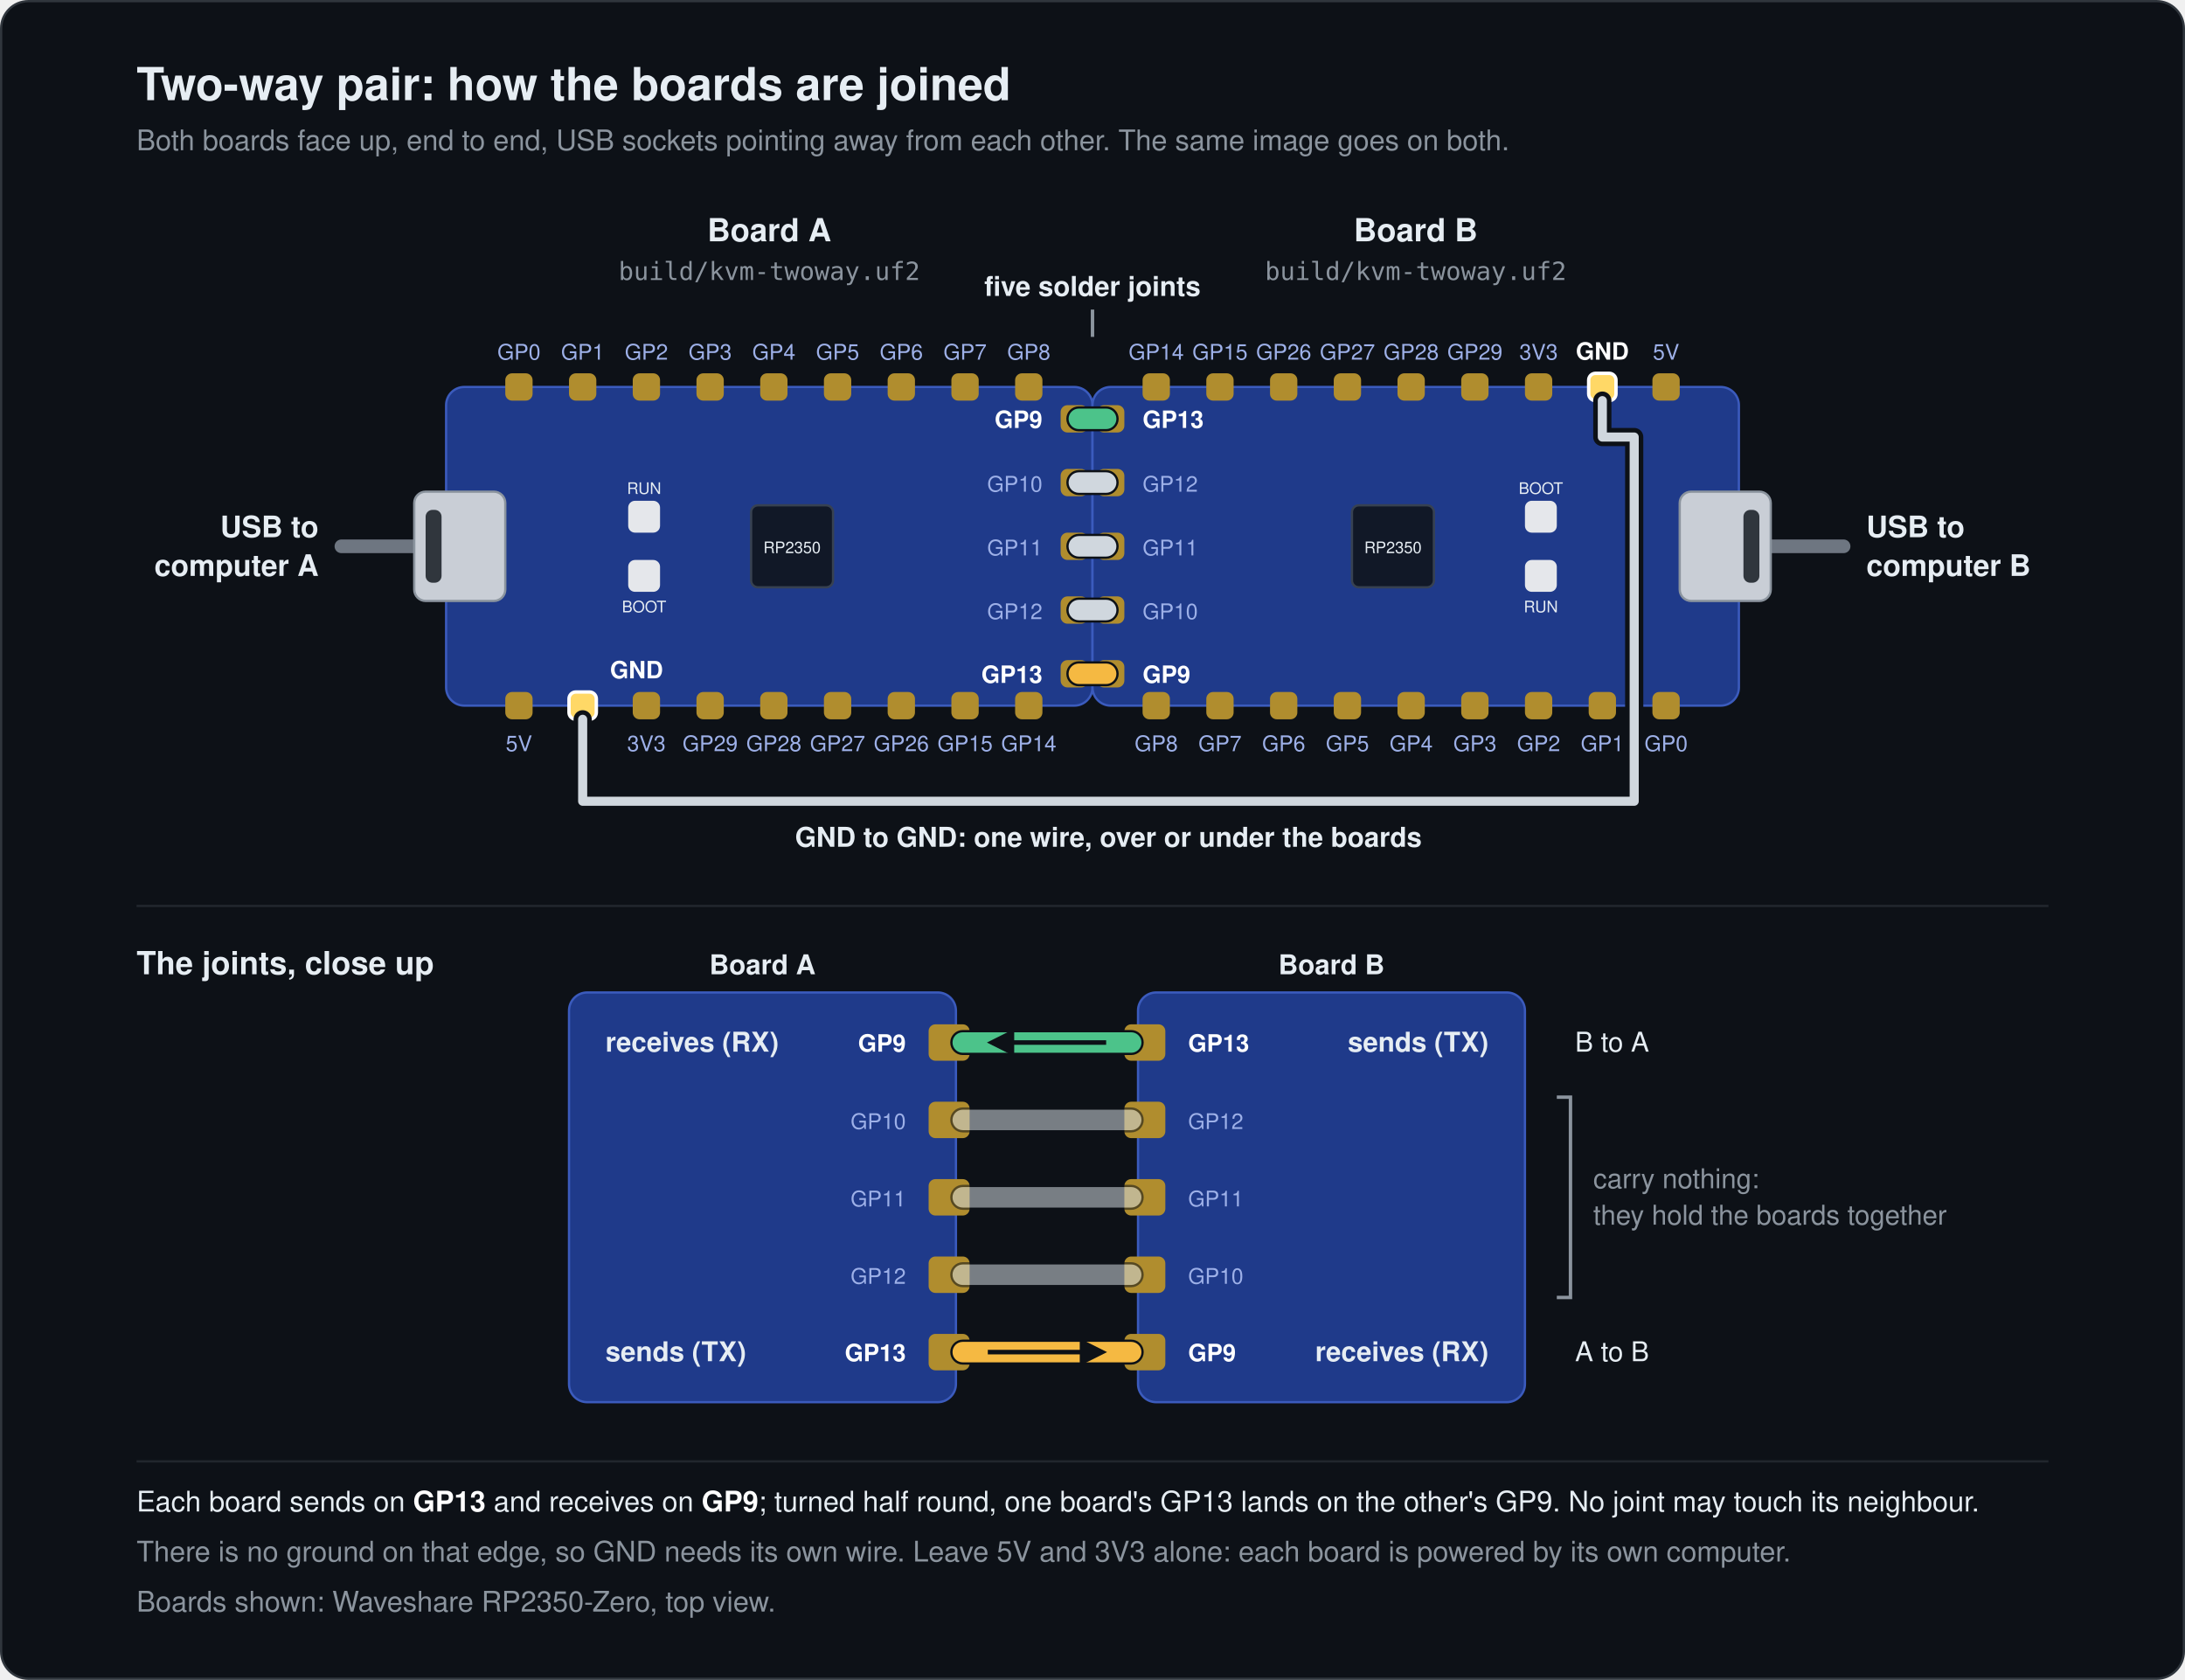
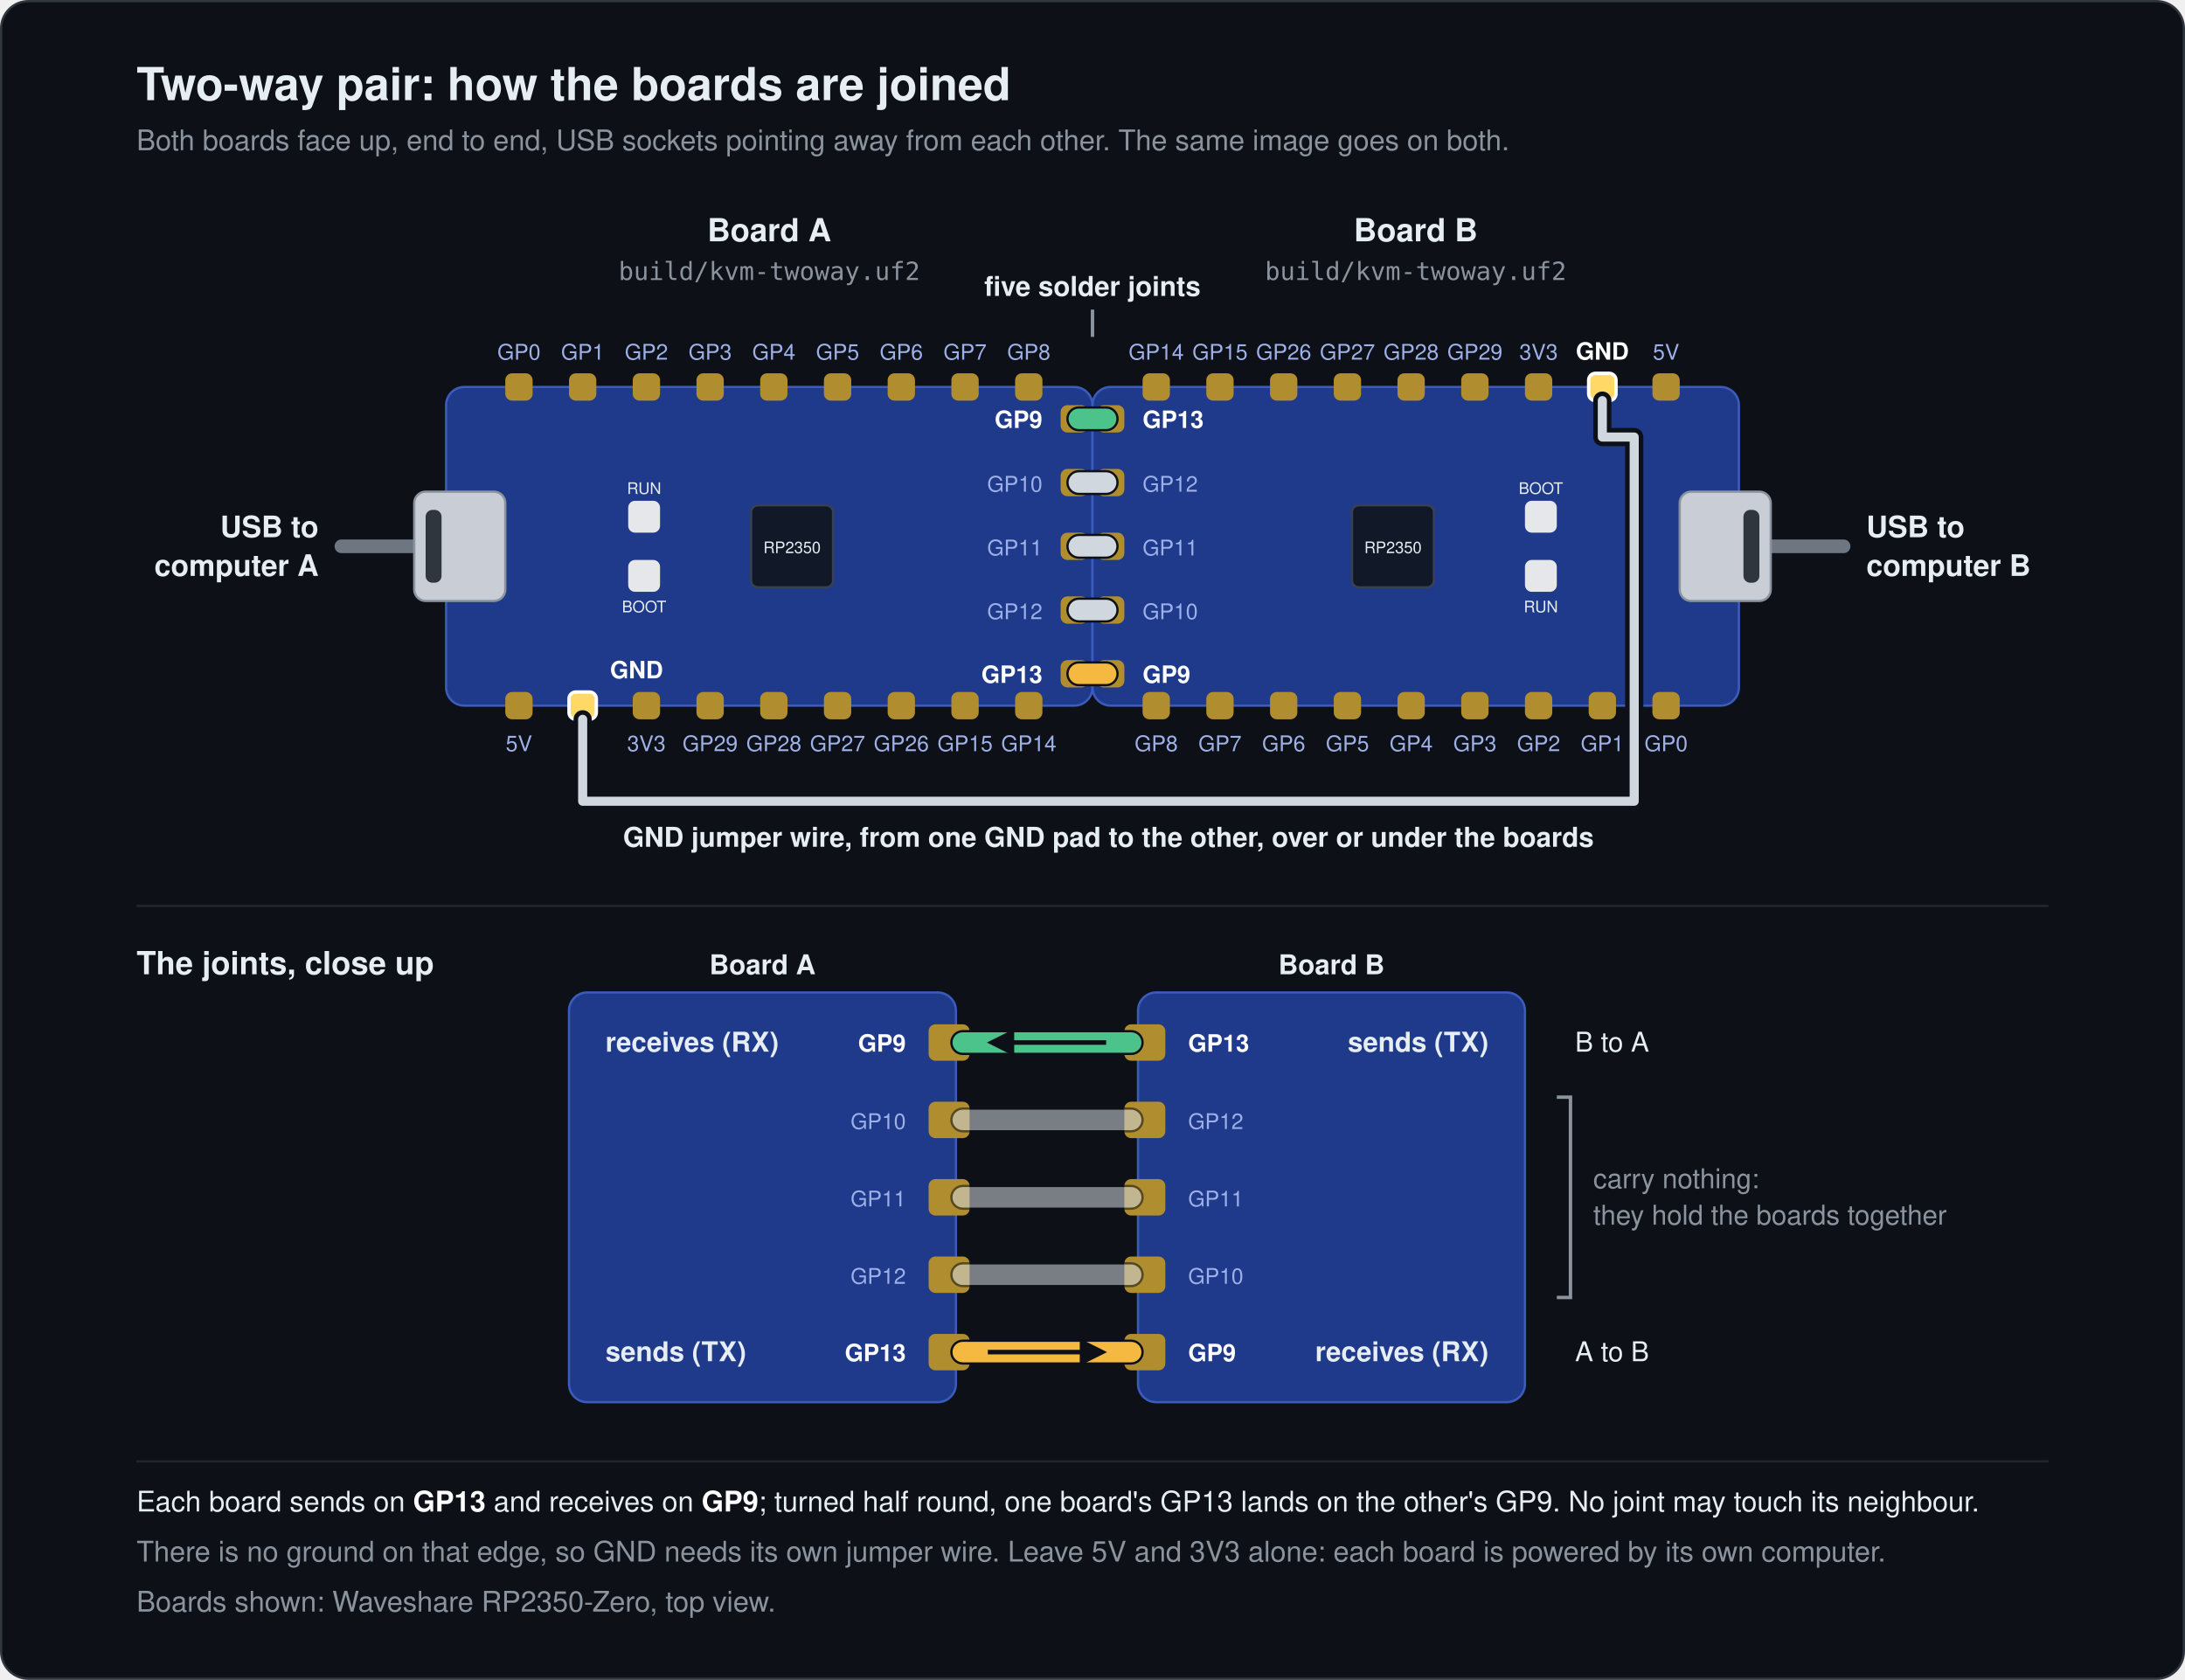
<svg xmlns="http://www.w3.org/2000/svg" viewBox="0 0 960 738" width="960" height="738" role="img" aria-labelledby="t d">
  <defs>
    <marker id="aA" viewBox="0 0 10 10" refX="8" refY="5" markerWidth="5" markerHeight="5" orient="auto">
      <path d="M0 0L10 5L0 10z" fill="#f5b942" />
    </marker>
    <marker id="aB" viewBox="0 0 10 10" refX="8" refY="5" markerWidth="5" markerHeight="5" orient="auto">
      <path d="M0 0L10 5L0 10z" fill="#4cc38a" />
    </marker>
    <marker id="aDark" viewBox="0 0 10 10" refX="8" refY="5" markerWidth="6" markerHeight="6" orient="auto">
      <path d="M0 0L10 5L0 10z" fill="#0d1117" />
    </marker>
  </defs>
  <style>
    text { font-family: -apple-system, BlinkMacSystemFont, "Segoe UI", Helvetica, Arial, sans-serif; fill: #e6edf3; }
    .dim { fill: #8b949e; }
    .mono { font-family: ui-monospace, SFMono-Regular, Consolas, Menlo, monospace; }
    .pad { fill: #b08d2e; }
    .padon { fill: #ffd866; stroke: #ffffff; stroke-width: 1.5; }
    .pin { font-size: 9.5px; fill: #9db0e8; }
    .pinon { font-size: 10.5px; font-weight: 700; fill: #ffffff; }
    .board { fill: #1f3a8a; stroke: #3b5bbd; }
  </style>
  <rect x="0.5" y="0.5" width="959" height="737" rx="12" fill="#0d1117" stroke="#30363d" />
  <text x="60" y="44" font-size="20" font-weight="700">Two-way pair: how the boards are joined</text>
  <text x="60" y="66" font-size="12.5" class="dim">Both boards face up, end to end, USB sockets pointing away from each other. The same image goes on both.</text>
  <text x="338" y="106" font-size="14" font-weight="700" text-anchor="middle">Board A</text>
  <text x="338" y="123" font-size="11" text-anchor="middle" class="mono dim">build/kvm-twoway.uf2</text>
  <text x="622" y="106" font-size="14" font-weight="700" text-anchor="middle">Board B</text>
  <text x="622" y="123" font-size="11" text-anchor="middle" class="mono dim">build/kvm-twoway.uf2</text>
  <path d="M182 240H150" fill="none" stroke="#6e7681" stroke-width="6" stroke-linecap="round" />
  <text x="140" y="236" font-size="13" font-weight="700" text-anchor="end">USB to</text>
  <text x="140" y="253" font-size="13" font-weight="700" text-anchor="end">computer A</text>
  <path d="M778 240H810" fill="none" stroke="#6e7681" stroke-width="6" stroke-linecap="round" />
  <text x="820" y="236" font-size="13" font-weight="700">USB to</text>
  <text x="820" y="253" font-size="13" font-weight="700">computer B</text>
  <rect class="board" x="196" y="170" width="284" height="140" rx="8" />
  <rect class="board" x="480" y="170" width="284" height="140" rx="8" />
  <rect x="182" y="216" width="40" height="48" rx="5" fill="#c9ced6" stroke="#8b949e" />
  <rect x="187" y="224" width="7" height="32" rx="3" fill="#30363d" />
  <rect x="738" y="216" width="40" height="48" rx="5" fill="#c9ced6" stroke="#8b949e" />
  <rect x="766" y="224" width="7" height="32" rx="3" fill="#30363d" />
  <rect x="276" y="246" width="14" height="14" rx="3" fill="#e5e7eb" />
  <text x="283" y="269" font-size="7" text-anchor="middle" fill="#c7d2fe">BOOT</text>
  <rect x="276" y="220" width="14" height="14" rx="3" fill="#e5e7eb" />
  <text x="283" y="217" font-size="7" text-anchor="middle" fill="#c7d2fe">RUN</text>
  <rect x="670" y="220" width="14" height="14" rx="3" fill="#e5e7eb" />
  <text x="677" y="217" font-size="7" text-anchor="middle" fill="#c7d2fe">BOOT</text>
  <rect x="670" y="246" width="14" height="14" rx="3" fill="#e5e7eb" />
  <text x="677" y="269" font-size="7" text-anchor="middle" fill="#c7d2fe">RUN</text>
  <rect x="330" y="222" width="36" height="36" rx="3" fill="#111827" stroke="#374151" />
  <text x="348" y="243" font-size="7" text-anchor="middle" fill="#9ca3af">RP2350</text>
  <rect x="594" y="222" width="36" height="36" rx="3" fill="#111827" stroke="#374151" />
  <text x="612" y="243" font-size="7" text-anchor="middle" fill="#9ca3af">RP2350</text>
  <rect class="pad" x="222" y="164" width="12" height="12" rx="3" />
  <text class="pin" x="228" y="158" text-anchor="middle">GP0</text>
  <rect class="pad" x="250" y="164" width="12" height="12" rx="3" />
  <text class="pin" x="256" y="158" text-anchor="middle">GP1</text>
  <rect class="pad" x="278" y="164" width="12" height="12" rx="3" />
  <text class="pin" x="284" y="158" text-anchor="middle">GP2</text>
  <rect class="pad" x="306" y="164" width="12" height="12" rx="3" />
  <text class="pin" x="312" y="158" text-anchor="middle">GP3</text>
  <rect class="pad" x="334" y="164" width="12" height="12" rx="3" />
  <text class="pin" x="340" y="158" text-anchor="middle">GP4</text>
  <rect class="pad" x="362" y="164" width="12" height="12" rx="3" />
  <text class="pin" x="368" y="158" text-anchor="middle">GP5</text>
  <rect class="pad" x="390" y="164" width="12" height="12" rx="3" />
  <text class="pin" x="396" y="158" text-anchor="middle">GP6</text>
  <rect class="pad" x="418" y="164" width="12" height="12" rx="3" />
  <text class="pin" x="424" y="158" text-anchor="middle">GP7</text>
  <rect class="pad" x="446" y="164" width="12" height="12" rx="3" />
  <text class="pin" x="452" y="158" text-anchor="middle">GP8</text>
  <rect class="pad" x="222" y="304" width="12" height="12" rx="3" />
  <text class="pin" x="228" y="330" text-anchor="middle">5V</text>
  <rect class="padon" x="250" y="304" width="12" height="12" rx="3" />
  <rect class="pad" x="278" y="304" width="12" height="12" rx="3" />
  <text class="pin" x="284" y="330" text-anchor="middle">3V3</text>
  <rect class="pad" x="306" y="304" width="12" height="12" rx="3" />
  <text class="pin" x="312" y="330" text-anchor="middle">GP29</text>
  <rect class="pad" x="334" y="304" width="12" height="12" rx="3" />
  <text class="pin" x="340" y="330" text-anchor="middle">GP28</text>
  <rect class="pad" x="362" y="304" width="12" height="12" rx="3" />
  <text class="pin" x="368" y="330" text-anchor="middle">GP27</text>
  <rect class="pad" x="390" y="304" width="12" height="12" rx="3" />
  <text class="pin" x="396" y="330" text-anchor="middle">GP26</text>
  <rect class="pad" x="418" y="304" width="12" height="12" rx="3" />
  <text class="pin" x="424" y="330" text-anchor="middle">GP15</text>
  <rect class="pad" x="446" y="304" width="12" height="12" rx="3" />
  <text class="pin" x="452" y="330" text-anchor="middle">GP14</text>
  <rect class="pad" x="726" y="164" width="12" height="12" rx="3" />
  <text class="pin" x="732" y="158" text-anchor="middle">5V</text>
  <rect class="padon" x="698" y="164" width="12" height="12" rx="3" />
  <rect class="pad" x="670" y="164" width="12" height="12" rx="3" />
  <text class="pin" x="676" y="158" text-anchor="middle">3V3</text>
  <rect class="pad" x="642" y="164" width="12" height="12" rx="3" />
  <text class="pin" x="648" y="158" text-anchor="middle">GP29</text>
  <rect class="pad" x="614" y="164" width="12" height="12" rx="3" />
  <text class="pin" x="620" y="158" text-anchor="middle">GP28</text>
  <rect class="pad" x="586" y="164" width="12" height="12" rx="3" />
  <text class="pin" x="592" y="158" text-anchor="middle">GP27</text>
  <rect class="pad" x="558" y="164" width="12" height="12" rx="3" />
  <text class="pin" x="564" y="158" text-anchor="middle">GP26</text>
  <rect class="pad" x="530" y="164" width="12" height="12" rx="3" />
  <text class="pin" x="536" y="158" text-anchor="middle">GP15</text>
  <rect class="pad" x="502" y="164" width="12" height="12" rx="3" />
  <text class="pin" x="508" y="158" text-anchor="middle">GP14</text>
  <rect class="pad" x="726" y="304" width="12" height="12" rx="3" />
  <text class="pin" x="732" y="330" text-anchor="middle">GP0</text>
  <rect class="pad" x="698" y="304" width="12" height="12" rx="3" />
  <text class="pin" x="704" y="330" text-anchor="middle">GP1</text>
  <rect class="pad" x="670" y="304" width="12" height="12" rx="3" />
  <text class="pin" x="676" y="330" text-anchor="middle">GP2</text>
  <rect class="pad" x="642" y="304" width="12" height="12" rx="3" />
  <text class="pin" x="648" y="330" text-anchor="middle">GP3</text>
  <rect class="pad" x="614" y="304" width="12" height="12" rx="3" />
  <text class="pin" x="620" y="330" text-anchor="middle">GP4</text>
  <rect class="pad" x="586" y="304" width="12" height="12" rx="3" />
  <text class="pin" x="592" y="330" text-anchor="middle">GP5</text>
  <rect class="pad" x="558" y="304" width="12" height="12" rx="3" />
  <text class="pin" x="564" y="330" text-anchor="middle">GP6</text>
  <rect class="pad" x="530" y="304" width="12" height="12" rx="3" />
  <text class="pin" x="536" y="330" text-anchor="middle">GP7</text>
  <rect class="pad" x="502" y="304" width="12" height="12" rx="3" />
  <text class="pin" x="508" y="330" text-anchor="middle">GP8</text>
  <rect class="pad" x="466" y="178" width="12" height="12" rx="3" />
  <rect class="pad" x="482" y="178" width="12" height="12" rx="3" />
  <rect x="469" y="179" width="22" height="10" rx="5" fill="#4cc38a" stroke="#0d1117" stroke-width="1" />
  <text class="pinon" x="458" y="188" text-anchor="end">GP9</text>
  <text class="pinon" x="502" y="188">GP13</text>
  <rect class="pad" x="466" y="206" width="12" height="12" rx="3" />
  <rect class="pad" x="482" y="206" width="12" height="12" rx="3" />
  <rect x="469" y="207" width="22" height="10" rx="5" fill="#d0d7de" stroke="#0d1117" stroke-width="1" />
  <text class="pin" x="458" y="216" text-anchor="end">GP10</text>
  <text class="pin" x="502" y="216">GP12</text>
  <rect class="pad" x="466" y="234" width="12" height="12" rx="3" />
  <rect class="pad" x="482" y="234" width="12" height="12" rx="3" />
  <rect x="469" y="235" width="22" height="10" rx="5" fill="#d0d7de" stroke="#0d1117" stroke-width="1" />
  <text class="pin" x="458" y="244" text-anchor="end">GP11</text>
  <text class="pin" x="502" y="244">GP11</text>
  <rect class="pad" x="466" y="262" width="12" height="12" rx="3" />
  <rect class="pad" x="482" y="262" width="12" height="12" rx="3" />
  <rect x="469" y="263" width="22" height="10" rx="5" fill="#d0d7de" stroke="#0d1117" stroke-width="1" />
  <text class="pin" x="458" y="272" text-anchor="end">GP12</text>
  <text class="pin" x="502" y="272">GP10</text>
  <rect class="pad" x="466" y="290" width="12" height="12" rx="3" />
  <rect class="pad" x="482" y="290" width="12" height="12" rx="3" />
  <rect x="469" y="291" width="22" height="10" rx="5" fill="#f5b942" stroke="#0d1117" stroke-width="1" />
  <text class="pinon" x="458" y="300" text-anchor="end">GP13</text>
  <text class="pinon" x="502" y="300">GP9</text>
  <path d="M480 136V148" fill="none" stroke="#8b949e" stroke-width="1.5" />
  <text x="480" y="130" font-size="12" font-weight="700" text-anchor="middle">five solder joints</text>
  <path d="M256 316V352H718V192H704V176" fill="none" stroke="#0d1117" stroke-width="8" stroke-linejoin="round" stroke-linecap="round" />
  <path d="M256 316V352H718V192H704V176" fill="none" stroke="#d0d7de" stroke-width="4" stroke-linejoin="round" stroke-linecap="round" />
  <text class="pinon" x="268" y="298">GND</text>
  <text class="pinon" x="704" y="158" text-anchor="middle">GND</text>
-   <text x="487" y="372" font-size="12" font-weight="700" text-anchor="middle">GND to GND: one wire, over or under the boards</text>
+   <text x="487" y="372" font-size="12" font-weight="700" text-anchor="middle">GND jumper wire, from one GND pad to the other, over or under the boards</text>
  <line x1="60" y1="398" x2="900" y2="398" stroke="#21262d" />
  <text x="60" y="428" font-size="14" font-weight="700">The joints, close up</text>
  <rect class="board" x="250" y="436" width="170" height="180" rx="8" />
  <rect class="board" x="500" y="436" width="170" height="180" rx="8" />
  <text x="335" y="428" font-size="12" font-weight="700" text-anchor="middle">Board A</text>
  <text x="585" y="428" font-size="12" font-weight="700" text-anchor="middle">Board B</text>
  <rect class="pad" x="408" y="450" width="18" height="16" rx="3" />
  <rect class="pad" x="494" y="450" width="18" height="16" rx="3" />
  <rect x="418" y="453" width="84" height="10" rx="5" fill="#4cc38a" opacity="1" stroke="#0d1117" stroke-width="1" />
  <text class="pinon" x="398" y="462" text-anchor="end" font-size="12">GP9</text>
  <text class="pinon" x="522" y="462" font-size="12">GP13</text>
  <path d="M486 458H436" fill="none" stroke="#0d1117" stroke-width="2" marker-end="url(#aDark)" />
  <text x="266" y="462" font-size="12" font-weight="700" fill="#4cc38a">receives (RX)</text>
  <text x="654" y="462" font-size="12" font-weight="700" fill="#4cc38a" text-anchor="end">sends (TX)</text>
  <text x="692" y="462" font-size="12" fill="#4cc38a">B to A</text>
  <rect class="pad" x="408" y="484" width="18" height="16" rx="3" />
  <rect class="pad" x="494" y="484" width="18" height="16" rx="3" />
  <rect x="418" y="487" width="84" height="10" rx="5" fill="#d0d7de" opacity="0.55" stroke="#0d1117" stroke-width="1" />
  <text class="pin" x="398" y="496" text-anchor="end" font-size="12">GP10</text>
  <text class="pin" x="522" y="496" font-size="12">GP12</text>
  <rect class="pad" x="408" y="518" width="18" height="16" rx="3" />
  <rect class="pad" x="494" y="518" width="18" height="16" rx="3" />
  <rect x="418" y="521" width="84" height="10" rx="5" fill="#d0d7de" opacity="0.55" stroke="#0d1117" stroke-width="1" />
  <text class="pin" x="398" y="530" text-anchor="end" font-size="12">GP11</text>
  <text class="pin" x="522" y="530" font-size="12">GP11</text>
  <rect class="pad" x="408" y="552" width="18" height="16" rx="3" />
  <rect class="pad" x="494" y="552" width="18" height="16" rx="3" />
  <rect x="418" y="555" width="84" height="10" rx="5" fill="#d0d7de" opacity="0.55" stroke="#0d1117" stroke-width="1" />
  <text class="pin" x="398" y="564" text-anchor="end" font-size="12">GP12</text>
  <text class="pin" x="522" y="564" font-size="12">GP10</text>
  <rect class="pad" x="408" y="586" width="18" height="16" rx="3" />
  <rect class="pad" x="494" y="586" width="18" height="16" rx="3" />
  <rect x="418" y="589" width="84" height="10" rx="5" fill="#f5b942" opacity="1" stroke="#0d1117" stroke-width="1" />
  <text class="pinon" x="398" y="598" text-anchor="end" font-size="12">GP13</text>
  <text class="pinon" x="522" y="598" font-size="12">GP9</text>
  <path d="M434 594H484" fill="none" stroke="#0d1117" stroke-width="2" marker-end="url(#aDark)" />
  <text x="266" y="598" font-size="12" font-weight="700" fill="#f5b942">sends (TX)</text>
  <text x="654" y="598" font-size="12" font-weight="700" fill="#f5b942" text-anchor="end">receives (RX)</text>
  <text x="692" y="598" font-size="12" fill="#f5b942">A to B</text>
  <path d="M684 482h6V570h-6" fill="none" stroke="#8b949e" stroke-width="1.5" />
  <text x="700" y="522" font-size="12" class="dim">carry nothing:</text>
  <text x="700" y="538" font-size="12" class="dim">they hold the boards together</text>
  <line x1="60" y1="642" x2="900" y2="642" stroke="#21262d" />
  <text x="60" y="664" font-size="12.5">Each board sends on <tspan fill="#ffffff" font-weight="700">GP13</tspan> and receives on <tspan fill="#ffffff" font-weight="700">GP9</tspan>; turned half round, one board's GP13 lands on the other's GP9. No joint may touch its neighbour.</text>
-   <text x="60" y="686" font-size="12.5" class="dim">There is no ground on that edge, so GND needs its own wire. Leave 5V and 3V3 alone: each board is powered by its own computer.</text>
+   <text x="60" y="686" font-size="12.5" class="dim">There is no ground on that edge, so GND needs its own jumper wire. Leave 5V and 3V3 alone: each board is powered by its own computer.</text>
  <text x="60" y="708" font-size="12.5" class="dim">Boards shown: Waveshare RP2350-Zero, top view.</text>
</svg>
